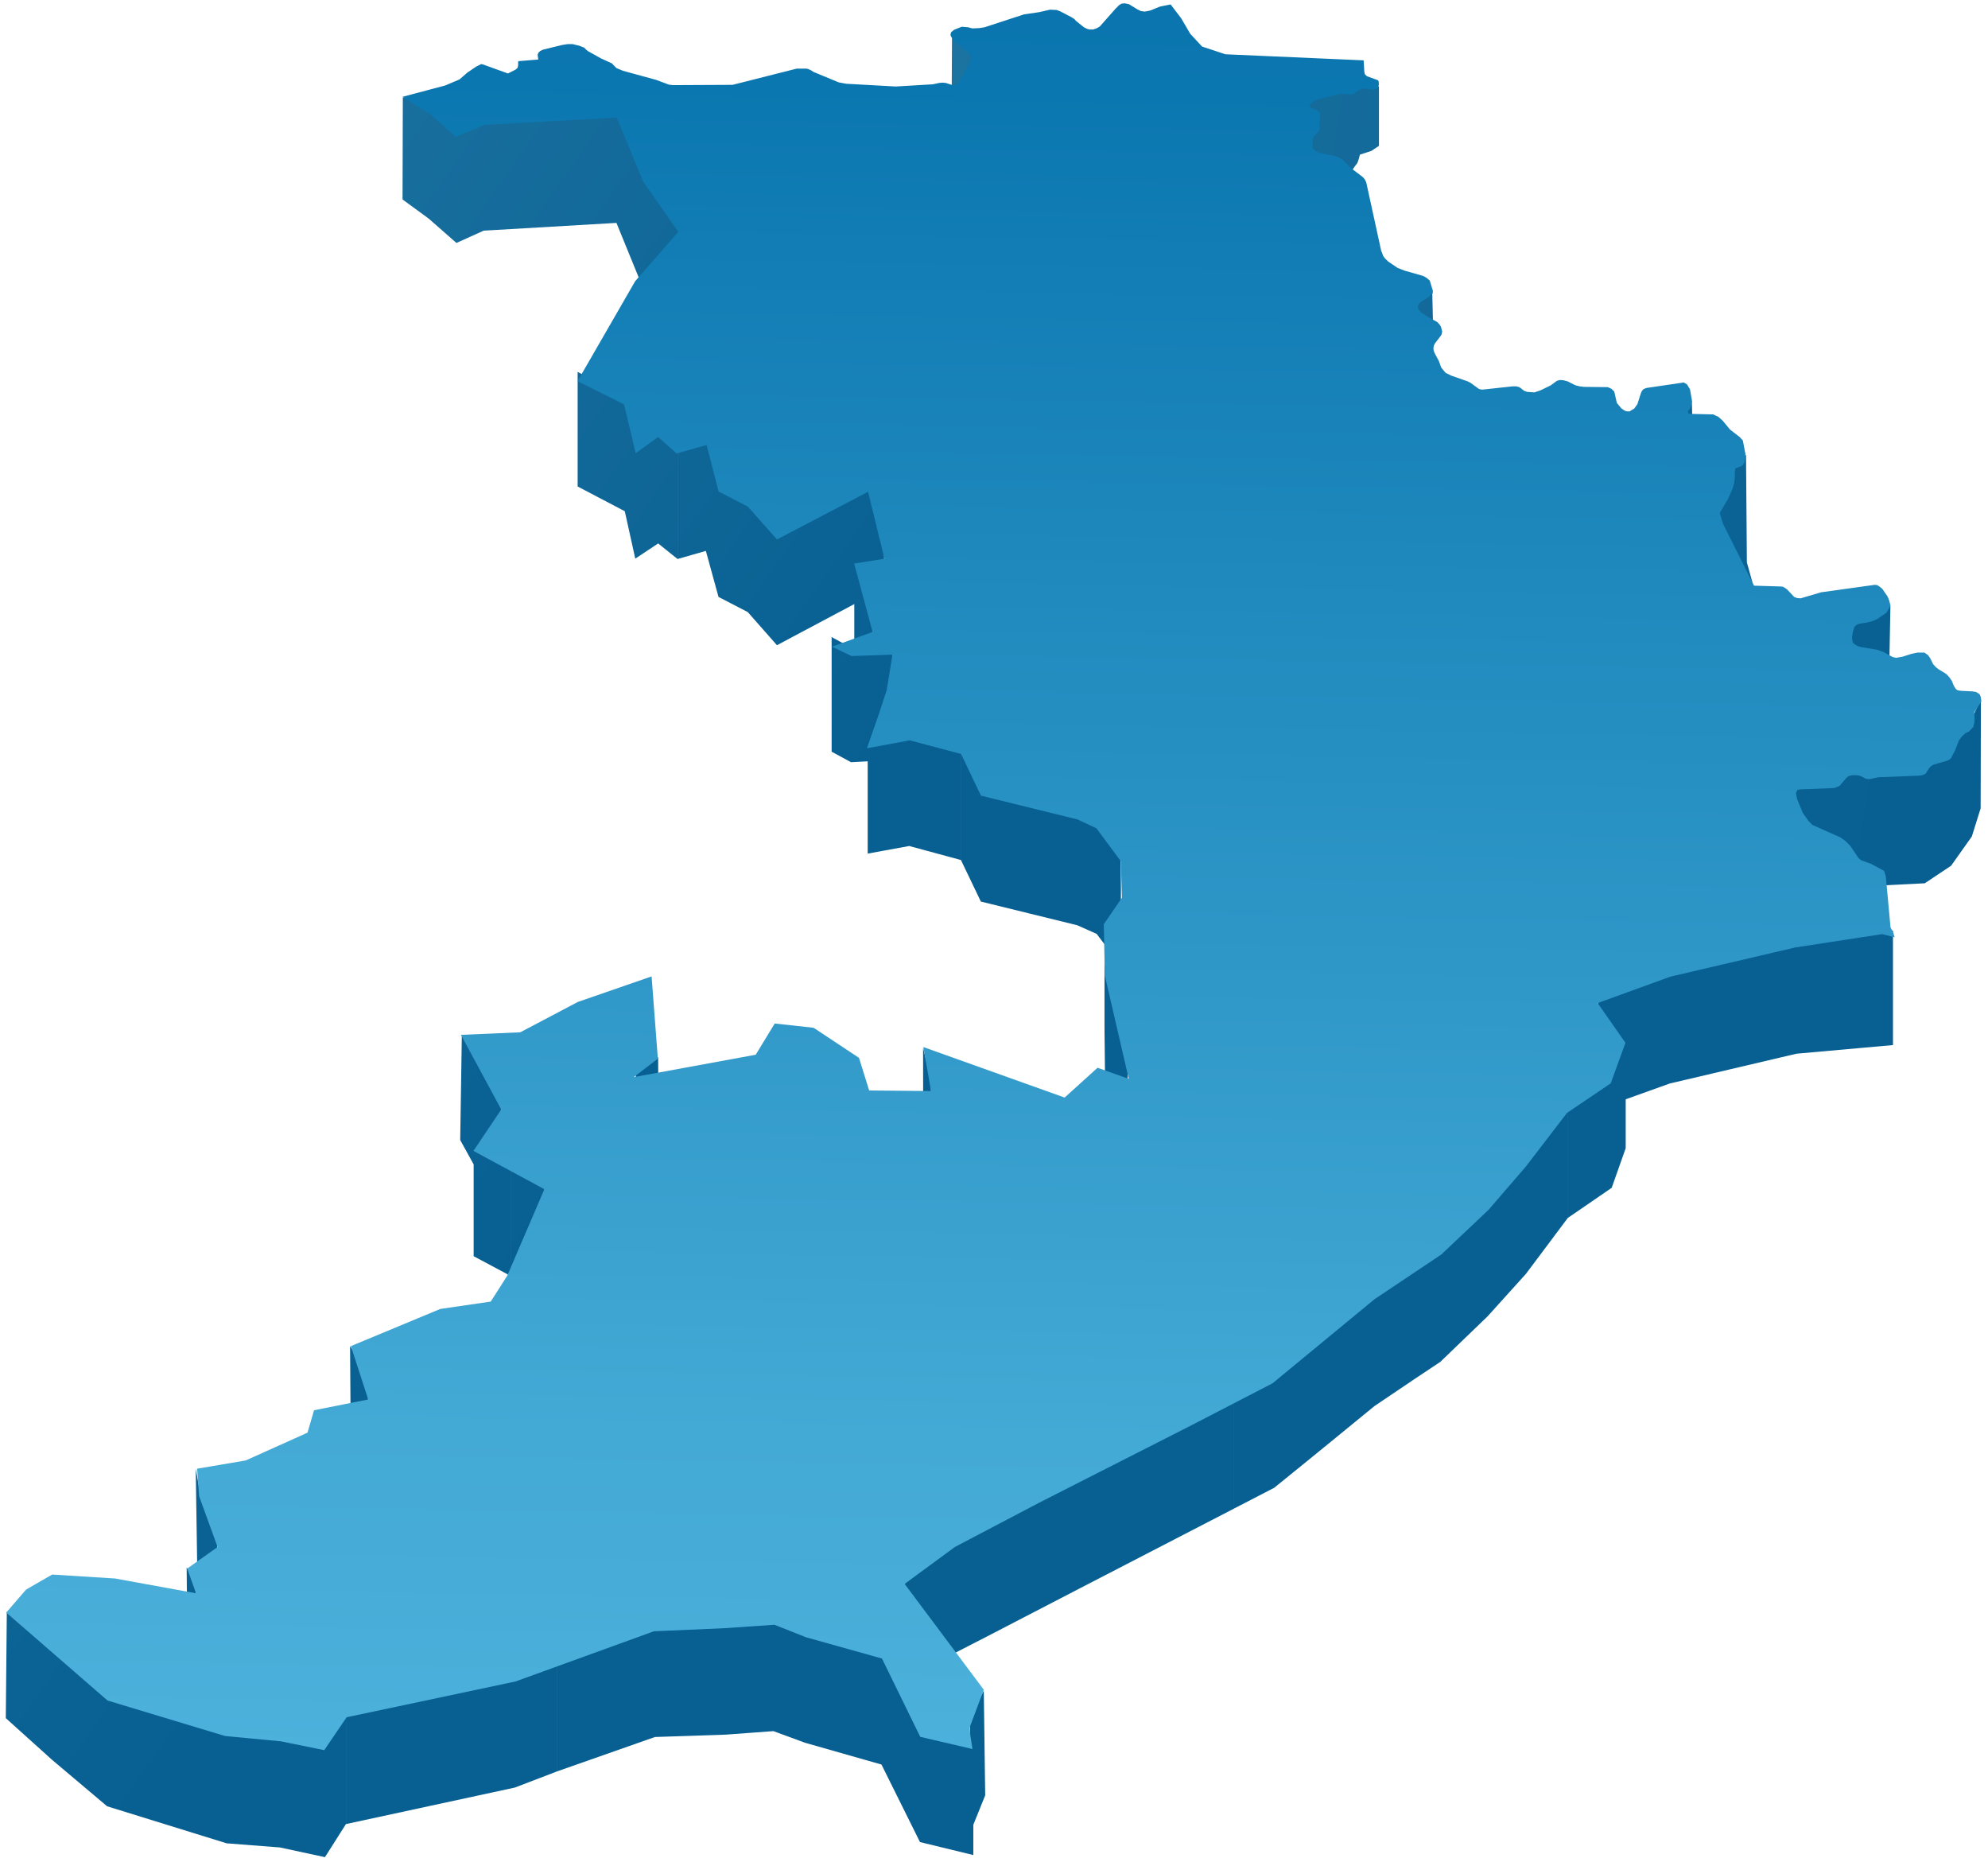
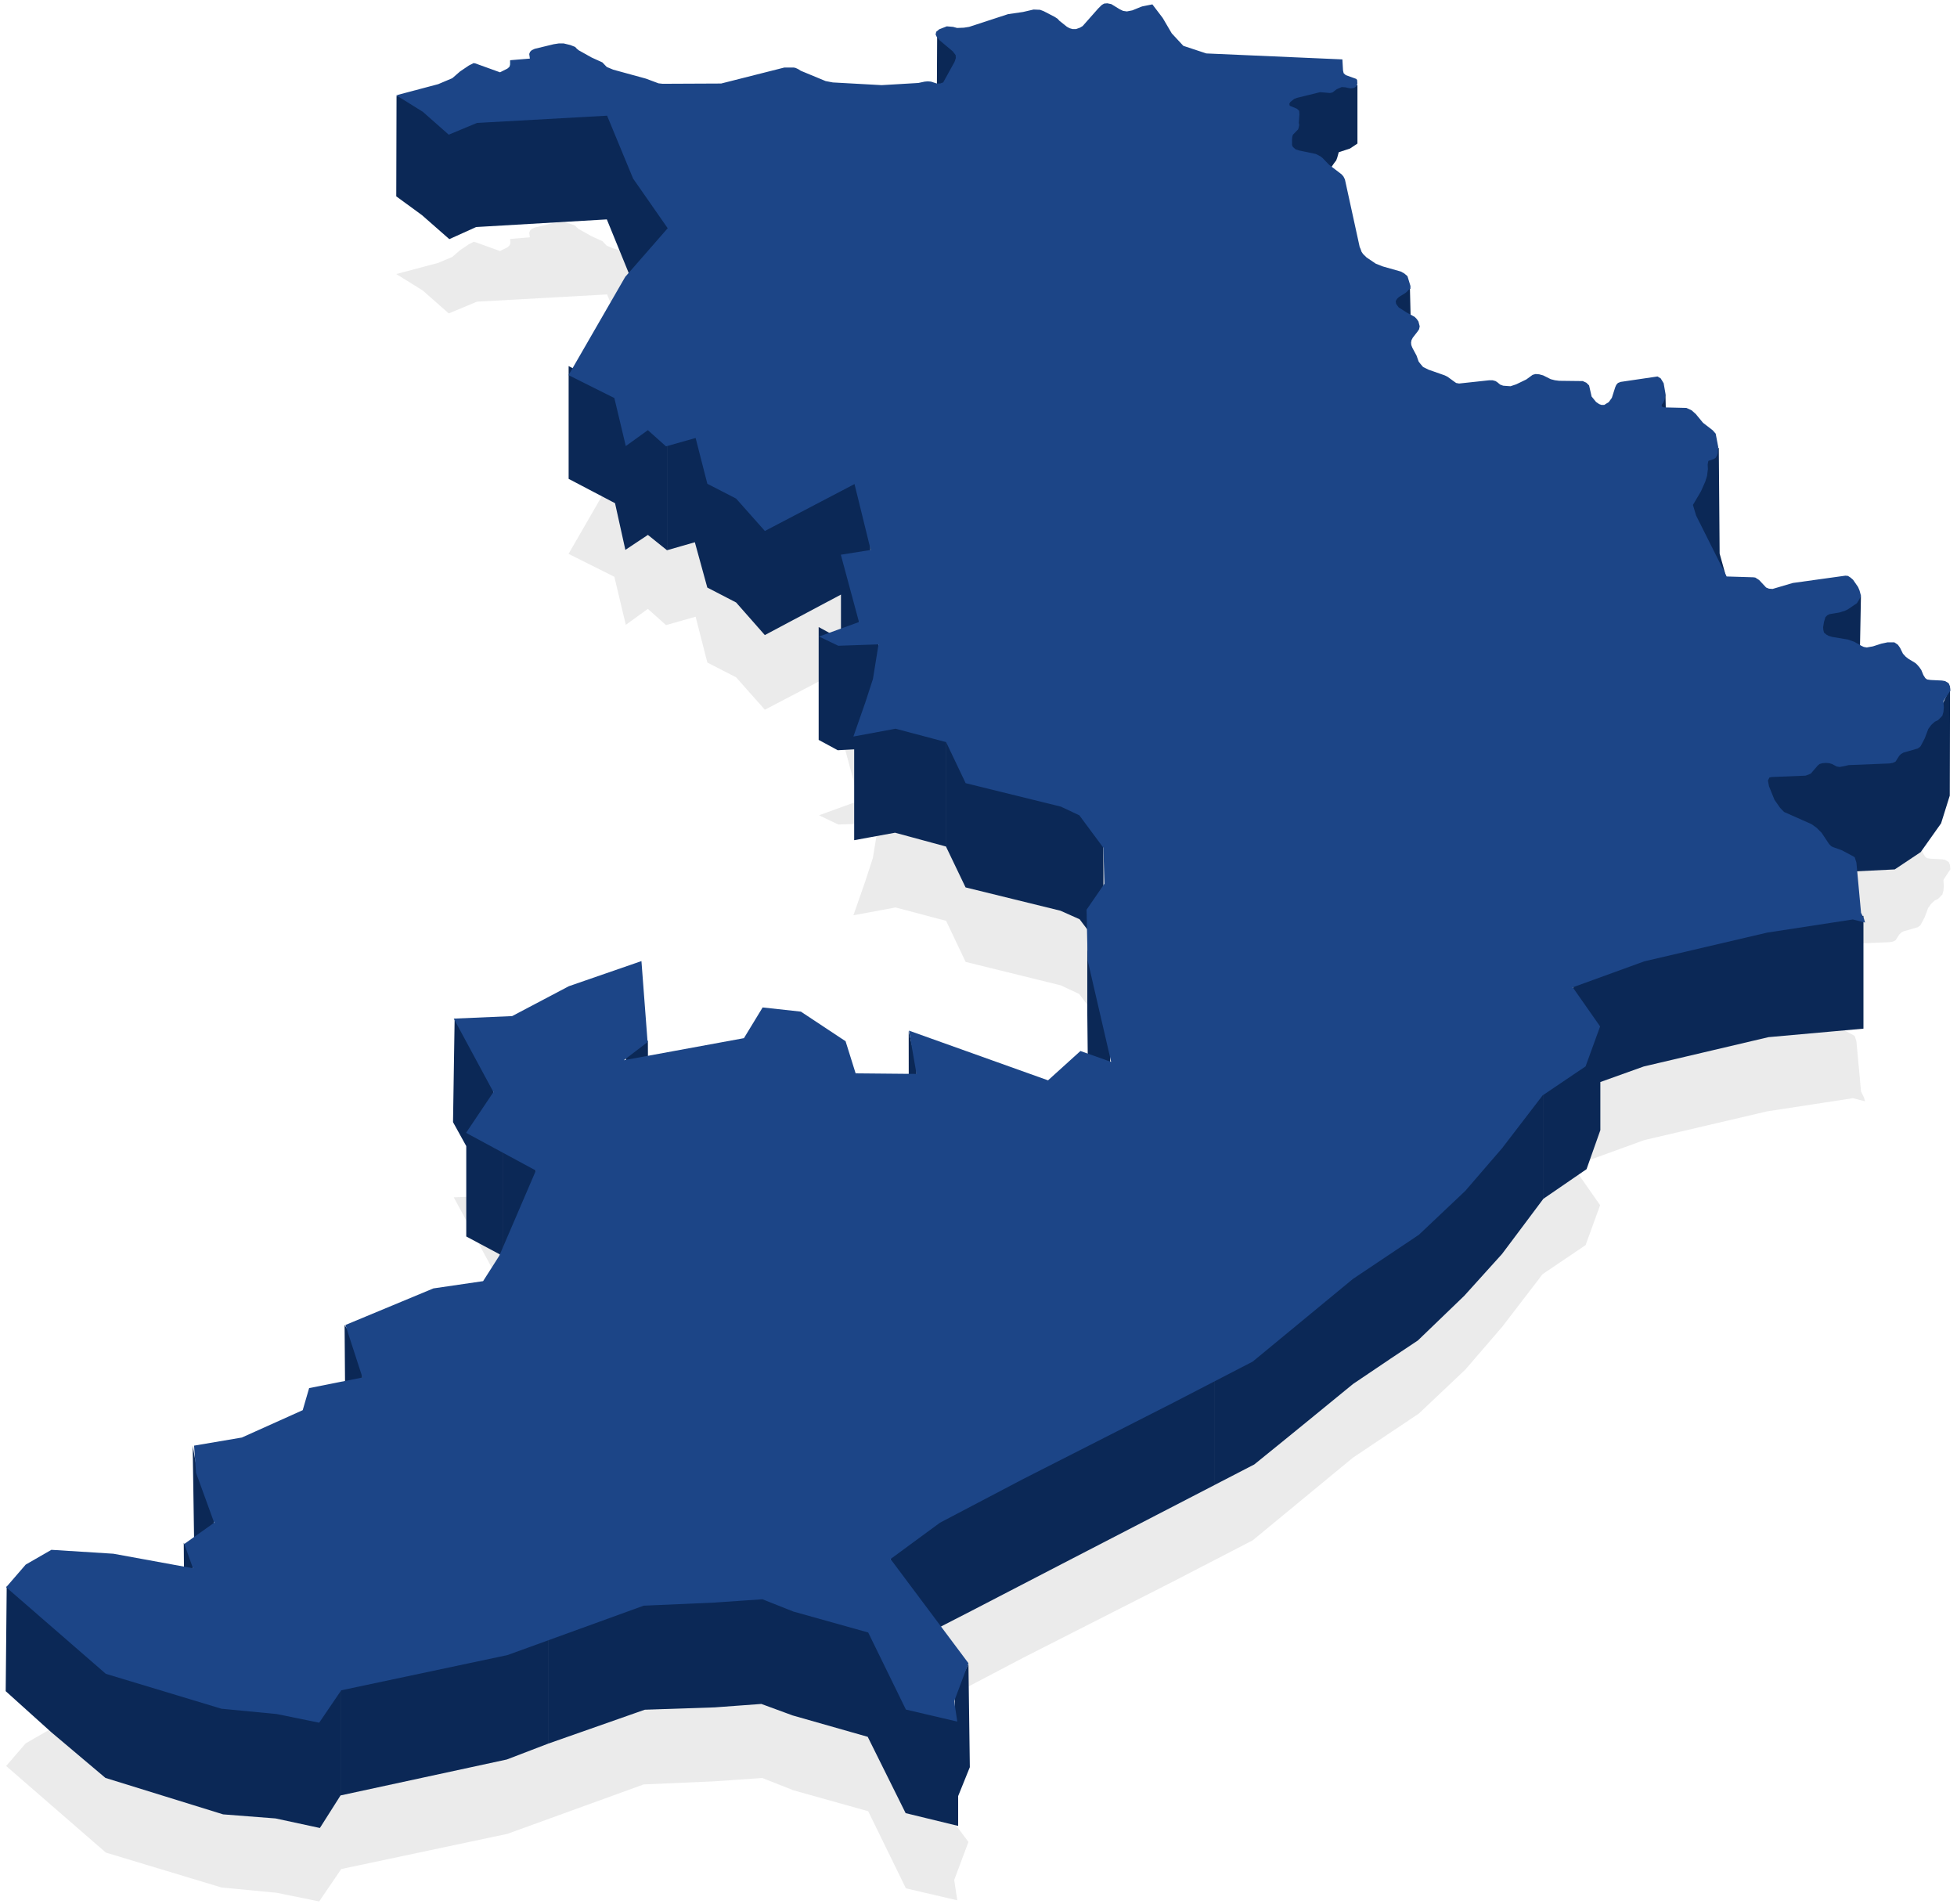
- <svg xmlns="http://www.w3.org/2000/svg" width="219" height="205" viewBox="0 0 219 205" fill="none">
-   <path d="M44.375 10.719L44.344 21.969L47.222 24.073V11.454L44.375 10.719ZM53.276 12.785V25.404L67.908 24.549V11.93L53.276 12.785ZM50.281 14.138V26.758L53.276 25.407V12.787L50.281 14.138ZM47.222 11.454V24.073L50.281 26.758V14.138L47.222 11.454ZM67.908 11.93V24.549L70.787 31.603V18.978L67.908 11.93ZM70.784 18.981V31.606L74.733 37.155V24.535L70.784 18.981ZM63.634 40.961V53.58L68.827 56.304V43.685L63.634 40.961ZM69.983 48.908V61.528L72.503 59.852V47.233L69.983 48.908ZM68.827 43.688V56.307L69.983 61.531V48.911L68.827 43.688ZM74.643 48.948V61.567L77.758 60.673V48.054L74.643 48.948ZM72.503 47.233V59.852L74.64 61.567V48.948L72.503 47.233ZM77.758 48.054V60.673L79.152 65.746V53.126L77.758 48.054ZM79.152 53.123V65.743L82.382 67.416V54.797L79.152 53.123ZM82.382 54.799V67.419L85.59 71.062V58.443L82.382 54.799ZM85.59 58.44V71.059L95.587 65.743V53.123L85.59 58.44ZM95.587 53.123V65.743L97.398 73.175V60.556L95.587 53.123ZM94.109 61.111V73.73L95.323 78.133V65.513L94.109 61.111ZM95.323 65.513V78.133L96.156 81.185V68.565L95.323 65.513ZM91.613 70.162V82.788L93.75 83.945V71.326L91.613 70.162ZM93.75 71.326V83.945L98.318 83.701V71.082L93.75 71.326ZM95.587 81.392V94.011L100.163 93.174V80.554L95.587 81.392ZM100.16 80.554V93.174L105.855 94.718V82.098L100.16 80.554ZM105.858 82.098V94.718L108.053 99.294V86.675L105.858 82.098ZM108.053 86.675V99.294L118.675 101.903V89.284L108.053 86.675ZM118.675 89.284V101.903L120.812 102.856V90.237L118.675 89.284ZM120.812 90.237V102.856L123.453 106.348V93.726L120.812 90.237ZM123.453 93.726V106.348L123.481 110.426V97.806L123.453 93.726ZM197.901 103.428V116.05L208.531 115.099V102.479L197.901 103.428ZM121.673 100.628V113.248L121.734 118.928V106.309L121.673 100.628ZM183.957 106.707V119.329L197.901 116.05V103.428L183.957 106.707ZM176.035 109.546V122.165L183.96 119.326V106.704L176.035 109.546ZM70.041 117.552V130.172L72.565 128.21L72.5 116.438L70.041 117.552ZM121.734 106.306V118.926L124.227 130.385V117.765L121.734 106.306ZM177.544 118.202V130.822L179.089 126.456V113.836L177.544 118.202ZM101.688 115.375L101.702 127.03L102.563 131.758V119.139L101.688 115.375ZM50.875 114.062L50.696 125.559L55.205 133.72V121.1L50.875 114.062ZM172.712 121.518V134.137L177.544 130.822V118.202L172.712 121.518ZM170.099 125.007V137.626L172.71 134.137V121.518L170.099 125.007ZM168.08 127.697V140.317L170.099 137.626V125.007L168.08 127.697ZM52.177 125.733V138.352L56.243 140.521V127.902L52.177 125.733ZM56.245 127.902V140.521L59.983 142.525V129.906L56.245 127.902ZM163.863 132.366V144.986L168.08 140.317V127.697L163.863 132.366ZM158.675 137.363V149.982L163.863 144.986V132.366L158.675 137.363ZM155.532 139.456V152.076L158.678 149.982V137.363L155.532 139.456ZM151.435 142.222V154.842L155.532 152.079V139.459L151.435 142.222ZM146.982 145.86V158.48L151.435 154.839V142.22L146.982 145.86ZM143.424 148.761V161.38L146.982 158.482V145.863L143.424 148.761ZM38.562 148.25L38.65 159.875L39.359 162.126V149.5L38.562 148.25ZM140.365 151.238V163.858L143.424 161.38V148.761L140.365 151.238ZM39.356 149.5V162.126L40.548 165.766V153.146L39.356 149.5ZM135.945 153.522V166.144L140.367 163.858V151.238L135.945 153.522ZM118.883 162.35V174.969L135.943 166.147V153.525L118.883 162.35ZM21.562 161.75L21.736 173.274L21.941 176.499V163.88L21.562 161.75ZM108.735 167.61V180.23L118.883 174.969V162.35L108.735 167.61ZM21.941 163.877V176.497L23.931 181.948V169.328L21.941 163.877ZM105.025 169.516V182.135L108.735 180.23V167.61L105.025 169.516ZM99.655 173.504V186.123L105.025 182.135V169.516L99.655 173.504ZM20.562 172.625L20.667 184.408L21.587 187.02V174.398L20.562 172.625ZM79.985 178.422V191.042L85.206 190.658V178.038L79.985 178.422ZM72.15 178.685V191.305L79.985 191.042V178.422L72.15 178.685ZM85.206 178.041V190.66L88.739 191.958V179.338L85.206 178.041ZM0.75 177.5L0.638 189.228L5.741 193.824V181.205L0.75 177.5ZM88.739 179.336V191.955L97.103 194.337V181.718L88.739 179.336ZM61.349 182.48V195.099L72.15 191.305V178.685L61.349 182.48ZM56.717 184.254V196.873L61.346 195.099V182.48L56.717 184.254ZM5.739 181.202V193.822L11.793 198.93V186.311L5.739 181.202ZM38.111 188.275V200.895L56.719 196.873V184.254L38.111 188.275ZM106.836 189.307V201.926L108.53 197.734L108.375 186.188L106.836 189.307ZM97.103 181.718V194.337L101.346 202.876V190.257L97.103 181.718ZM11.793 186.314V198.933L24.969 203.014V190.394L11.793 186.314ZM24.969 190.394V203.014L30.846 203.47V190.851L24.969 190.394ZM101.346 190.257V202.876L107.223 204.306V191.686L101.346 190.257ZM30.843 190.851V203.47L35.798 204.538V191.919L30.843 190.851ZM35.798 191.919V204.538L38.109 200.895V188.275L35.798 191.919Z" fill="url(#paint0_linear)" />
-   <path d="M218.219 77L218.188 89.031L217.219 92.125L214.938 95.344L212.031 97.281L207 97.531L199.75 96.688C197.271 95.062 192.25 91.562 192 90.562C191.688 89.312 191.25 84.75 192.938 83.688C194.625 82.625 197.5 82.625 198.187 82.812C198.737 82.963 203.771 83.938 206.219 84.406L211.625 84.656L214.094 82.906L214.125 82.562L216.688 80.281L218.219 77Z" fill="url(#paint1_linear)" />
-   <path d="M208.125 73.375L208.25 66.75C205.854 66.771 200.9 66.862 200.25 67.062C199.437 67.312 197.75 71.688 197.625 72C197.525 72.25 204.583 73.021 208.125 73.375Z" fill="url(#paint2_linear)" />
-   <path d="M192.437 61.938L192.344 50.094C191.302 50.885 189.156 52.575 188.906 53C188.594 53.531 187.063 55.156 186.75 56.781C186.438 58.406 184.125 63.594 184.031 64.188C183.956 64.662 190.125 64.76 193.219 64.75L192.437 61.938Z" fill="url(#paint3_linear)" />
-   <path d="M186.438 46.781L186.375 44.125C186.083 44.302 185.438 44.688 185.188 44.812C184.875 44.969 184.75 45.781 184.781 45.969C184.806 46.119 185.896 46.573 186.438 46.781Z" fill="url(#paint4_linear)" />
-   <path d="M157.875 36.219L157.781 32.281C157.625 32.156 157.106 31.95 156.281 32.125C155.25 32.344 154.688 33.438 154.156 33.781C153.731 34.056 153.229 35.042 153.031 35.5L157.875 36.219Z" fill="url(#paint5_linear)" />
-   <path d="M151.906 16.062V9.531C149.948 9.01 145.869 7.919 145.219 7.719C144.406 7.469 144.344 8.406 143.656 9.094C142.969 9.781 142.375 11.594 141.563 12.719C140.75 13.844 141 17.031 141.125 17.656C141.225 18.156 145.542 19.865 147.688 20.656C148.24 19.812 149.369 18.106 149.469 18.031C149.569 17.956 149.74 17.333 149.813 17.031L151.063 16.625L151.906 16.062Z" fill="url(#paint6_linear)" />
-   <path d="M104.844 9.906L104.875 3.844C105.177 3.906 105.881 4.081 106.281 4.281C106.781 4.531 107.719 5.156 108.812 6.031C109.906 6.906 108.656 8.5 108.5 9.094C108.375 9.569 106.01 9.833 104.844 9.906Z" fill="url(#paint7_linear)" />
-   <path d="M57.047 7.828L57.094 6.797C57.323 6.99 57.797 7.397 57.859 7.484C57.922 7.572 57.344 7.75 57.047 7.828Z" fill="url(#paint8_linear)" />
-   <path d="M108.449 3.007L112.81 1.582L114.484 1.339L115.662 1.066L116.393 1.096L116.794 1.248L118.02 1.885L118.35 2.097L118.538 2.309L119.39 2.99L119.694 3.158L120.023 3.249H120.424L120.849 3.098L121.155 2.916L122.9 0.945L123.3 0.551L123.56 0.399L123.913 0.369L124.361 0.46L125.304 1.036L125.681 1.218L126.106 1.278L126.719 1.157L127.685 0.763L127.874 0.702L128.958 0.49L130.113 2.006L131.127 3.734L132.424 5.129L134.993 5.978L150.222 6.646L150.293 7.889L150.364 8.192L150.599 8.404L151.778 8.829L151.872 8.95L151.896 9.344L151.802 9.648L151.542 9.829L151.189 9.89L150.953 9.86L150.552 9.769L150.151 9.738L149.869 9.86L149.586 9.981L149.114 10.345L148.831 10.406L147.723 10.315L145.13 10.951L144.824 11.073L144.399 11.406L144.281 11.618L144.329 11.831L145.13 12.164L145.389 12.407L145.413 12.801L145.342 13.741L145.389 13.984L145.342 14.226L145.272 14.469L144.682 15.075L144.612 15.318L144.586 15.611L144.588 16.228L144.682 16.44L144.989 16.713L145.366 16.834L147.252 17.228L147.558 17.38L147.818 17.532L148.006 17.683L148.737 18.441L150.128 19.503L150.34 19.745L150.505 20.079L152.155 27.629L152.25 27.841L152.367 28.175L152.532 28.418L152.933 28.812L153.971 29.509L154.748 29.812L156.776 30.389L157.153 30.601L157.507 30.904L157.837 31.996V32.299L157.672 32.39L157.492 32.591L157.318 32.754L156.54 33.239L156.328 33.451L156.186 33.694L156.234 33.997L156.517 34.391L157.412 34.968L158.308 35.453L158.544 35.695L158.732 35.968L158.874 36.514L158.803 36.847L158.615 37.12L158.096 37.788L157.955 38.06L157.907 38.333L157.931 38.606L158.049 38.91L158.52 39.789L158.756 40.456L158.968 40.729L159.251 41.062L159.864 41.366L161.679 42.002L161.986 42.154L162.693 42.67L162.952 42.852L163.282 42.912L166.654 42.548H167.031L167.361 42.639L167.549 42.761L167.879 43.033L168.209 43.155L168.587 43.185L169.035 43.215L169.671 43.003L170.803 42.457L171.51 41.942L171.84 41.851L172.241 41.881L172.689 42.002L173.537 42.427L174.009 42.548L174.48 42.609L177.12 42.639L177.521 42.821L177.828 43.124L178.111 44.368L178.606 44.974L178.959 45.217L179.219 45.308H179.525L179.761 45.156L180.02 45.005L180.374 44.519L180.751 43.337L180.869 43.064L181.057 42.852L181.364 42.73L185.489 42.124L185.843 42.336L186.173 42.882L186.385 44.095L186.291 44.671L186.126 45.065L185.961 45.277V45.49L186.197 45.581L188.719 45.641L189.308 45.914L189.78 46.339L190.581 47.309L191.642 48.128L191.644 48.13L191.66 48.142L191.996 48.522L192.279 50.008L192.232 50.705L192.137 50.978L191.996 51.221L191.76 51.372L191.218 51.554L191.171 51.585L191.1 51.979L191.124 52.494L191.029 53.252L190.841 53.859L190.837 53.867L190.832 53.884L190.346 54.981L189.45 56.497L189.803 57.68L193.222 64.502L196.192 64.593L196.428 64.624L196.522 64.684L196.758 64.836L196.758 64.836L196.852 64.897L197.643 65.739L197.96 65.867L198.361 65.897L200.624 65.23L206.518 64.411L206.8 64.442L206.895 64.502L206.989 64.563L207.083 64.624L207.225 64.745L207.366 64.866L207.932 65.685L208.097 66.079L208.262 66.686L208.003 67.171L207.791 67.504L206.753 68.202L206.494 68.323L205.834 68.535L205.103 68.657L204.75 68.717L204.49 68.839L204.278 69.051L204.113 69.597L204.019 70.173L204.042 70.476L204.113 70.779L204.368 70.998L204.632 71.143L205.032 71.264L206.824 71.568L207.508 71.81L208.309 72.265L208.569 72.386L208.899 72.447L209.229 72.386L209.582 72.326L210.525 72.023L211.232 71.871H211.987L212.074 71.932H212.081L212.388 72.144L212.623 72.477L212.953 73.144L213.26 73.478L213.547 73.706L214.274 74.145L214.283 74.155L214.368 74.206L214.556 74.388L214.769 74.63L215.004 74.964L215.24 75.54L215.452 75.874L215.658 76.028L216.065 76.086L217.315 76.147L217.668 76.207L217.975 76.389L217.977 76.395L218.069 76.45L218.211 76.783L218.258 77.269L217.48 78.451L217.527 79.179L217.48 79.664L217.362 80.088L216.89 80.574L216.513 80.756L216.112 81.12L215.782 81.574L215.382 82.636L214.934 83.485L214.816 83.606L214.58 83.758L213 84.213L212.741 84.364L212.529 84.576L212.128 85.213L211.798 85.365L211.421 85.425L206.895 85.607L206.188 85.759L205.857 85.82L205.528 85.759L205.009 85.486L204.702 85.395L204.325 85.365L203.948 85.395L203.618 85.486L203.406 85.668L202.651 86.547L202.392 86.669L202.038 86.79L198.267 86.942L198.007 87.002L197.842 87.336L197.96 87.973L198.573 89.489L199.21 90.398L199.649 90.851L202.722 92.218L202.787 92.265L202.816 92.278L203.312 92.642L203.854 93.188L204.679 94.431L204.902 94.661L205.08 94.765L206.093 95.129L207.461 95.857L207.464 95.869L207.555 95.917L207.744 96.524L208.262 102.134L208.592 102.801L208.71 103.225L208.618 103.202L207.344 102.88L197.765 104.349L184 107.568L176 110.474L179.062 114.849L177.437 119.318L172.625 122.568L168.094 128.474L163.969 133.255L158.781 138.162L151.406 143.099L140.187 152.349L131.25 156.974L114.469 165.505L105.187 170.38L99.656 174.443L108.375 186.099L106.781 190.349L107.125 192.63L101.375 191.287L97.156 182.662L88.781 180.318L85.312 178.943L79.875 179.318L72.031 179.662L56.781 185.193L38.187 189.13L35.718 192.755L30.968 191.787L24.781 191.193L11.844 187.287L0.687 177.599L2.875 175.068L5.75 173.412L12.687 173.849L21.593 175.474L20.625 172.755L23.968 170.38L21.937 164.787L21.718 161.755L27.062 160.849L33.875 157.787L34.593 155.318L40.562 154.13L38.656 148.255L48.5 144.162L54.062 143.349L55.875 140.505L59.968 130.974L52.156 126.755L55.218 122.193L50.781 113.974L57.312 113.693L63.656 110.349L71.781 107.537L72.469 116.599L69.812 118.63L83.25 116.162L85.344 112.724L89.625 113.193L94.625 116.505L95.75 120.099L102.562 120.162L101.719 115.318L117.281 120.88L120.906 117.599L124.344 118.818L121.719 107.474L121.594 101.787L123.594 98.88L123.469 94.849L120.781 91.224L118.719 90.255L108.062 87.63L105.875 83.037L100.219 81.537L95.5 82.412L96.844 78.568L97.687 75.974L98.312 72.099L93.812 72.255L91.656 71.224L96.125 69.599L94.094 62.068L97.437 61.537L95.625 54.162L85.594 59.412L82.375 55.787L79.156 54.13L77.844 49.005L74.531 49.943L72.5 48.13L70.031 49.912L68.75 44.537L63.625 41.974L69.969 30.974L74.719 25.537L70.844 19.974L67.937 12.943L53.375 13.755L50.218 15.068L47.312 12.505L44.343 10.662L49.033 9.418L50.613 8.75L51.485 7.992L52.475 7.325L53.017 7.052L53.135 7.095L53.159 7.083L55.954 8.09L56.779 7.678L56.991 7.496L57.109 7.253V7.011L57.085 6.738L59.296 6.555L59.225 6.039L59.32 5.796L59.508 5.615L59.838 5.463L61.96 4.947L62.549 4.856H63.068L63.822 5.038L64.365 5.251L64.53 5.433L64.742 5.615L66.204 6.433L67.005 6.797L67.406 6.979L67.901 7.495L68.632 7.798L72.286 8.798L73.692 9.324L74.148 9.375L80.702 9.344L87.774 7.555H88.858L88.924 7.586H89L89.33 7.737L89.613 7.919L92.394 9.071L93.196 9.223L98.665 9.526L102.767 9.284L103.474 9.132L103.828 9.102L104.182 9.132L104.842 9.344H105.195L105.549 9.223L106.822 6.918L106.963 6.494L106.94 6.16L106.775 5.948L106.61 5.736L105.125 4.493L104.795 4.068L104.7 3.856L104.771 3.553L105.101 3.28L105.95 2.946L106.657 3.007L107.105 3.128L107.859 3.098L108.449 3.007Z" fill="url(#paint9_linear)" />
+ <svg xmlns="http://www.w3.org/2000/svg" width="219" height="213" viewBox="0 0 219 213" fill="none">
+   <path opacity="0.1" d="M108.449 23.007L112.81 21.582L114.484 21.34L115.662 21.067L116.393 21.097L116.794 21.248L118.02 21.885L118.35 22.098L118.538 22.31L119.39 22.99L119.694 23.159L120.023 23.25H120.424L120.849 23.098L121.155 22.916L122.9 20.945L123.3 20.551L123.56 20.399L123.913 20.369L124.361 20.46L125.304 21.036L125.681 21.218L126.106 21.279L126.719 21.158L127.685 20.763L127.874 20.703L128.958 20.49L130.113 22.007L131.127 23.735L132.424 25.13L134.993 25.979L150.222 26.646L150.293 27.889L150.364 28.193L150.599 28.405L151.778 28.829L151.872 28.951L151.896 29.345L151.802 29.648L151.542 29.83L151.189 29.891L150.953 29.86L150.552 29.769L150.151 29.739L149.869 29.86L149.586 29.982L149.114 30.346L148.831 30.406L147.723 30.315L145.13 30.952L144.824 31.073L144.399 31.407L144.281 31.619L144.329 31.831L145.13 32.165L145.389 32.408L145.413 32.802L145.342 33.742L145.389 33.984L145.342 34.227L145.272 34.469L144.682 35.076L144.612 35.319L144.586 35.611L144.588 36.228L144.682 36.441L144.989 36.713L145.366 36.835L147.252 37.229L147.558 37.38L147.818 37.532L148.006 37.684L148.737 38.442L150.128 39.503L150.34 39.746L150.505 40.079L152.155 47.63L152.25 47.842L152.367 48.176L152.532 48.418L152.933 48.812L153.971 49.51L154.748 49.813L156.776 50.389L157.153 50.602L157.507 50.905L157.837 51.996V52.3L157.672 52.391L157.492 52.592L157.318 52.755L156.54 53.24L156.328 53.452L156.186 53.694L156.234 53.998L156.517 54.392L157.412 54.968L158.308 55.453L158.544 55.696L158.732 55.969L158.874 56.514L158.803 56.848L158.615 57.121L158.096 57.788L157.955 58.061L157.907 58.334L157.931 58.607L158.049 58.91L158.52 59.789L158.756 60.457L158.968 60.73L159.251 61.063L159.864 61.366L161.679 62.003L161.986 62.155L162.693 62.67L162.952 62.852L163.282 62.913L166.654 62.549H167.031L167.361 62.64L167.549 62.761L167.879 63.034L168.209 63.155L168.587 63.186L169.035 63.216L169.671 63.004L170.803 62.458L171.51 61.942L171.84 61.851L172.241 61.882L172.689 62.003L173.537 62.428L174.009 62.549L174.48 62.609L177.12 62.64L177.521 62.822L177.828 63.125L178.111 64.368L178.606 64.975L178.959 65.217L179.219 65.308H179.525L179.761 65.157L180.02 65.005L180.374 64.52L180.751 63.337L180.869 63.064L181.057 62.852L181.364 62.731L185.489 62.124L185.843 62.337L186.173 62.882L186.385 64.095L186.291 64.671L186.126 65.066L185.961 65.278V65.49L186.197 65.581L188.719 65.642L189.308 65.915L189.78 66.339L190.581 67.31L191.642 68.128L191.644 68.131L191.66 68.143L191.996 68.523L192.279 70.008L192.232 70.706L192.137 70.979L191.996 71.221L191.76 71.373L191.218 71.555L191.171 71.585L191.1 71.979L191.124 72.495L191.029 73.253L190.841 73.859L190.837 73.867L190.832 73.885L190.346 74.981L189.45 76.498L189.803 77.68L193.222 84.503L196.192 84.594L196.428 84.624L196.522 84.685L196.758 84.837V84.837L196.852 84.897L197.643 85.74L197.96 85.868L198.361 85.898L200.624 85.231L206.518 84.412L206.8 84.442L206.895 84.503L206.989 84.564L207.083 84.624L207.225 84.746L207.366 84.867L207.932 85.686L208.097 86.08L208.262 86.686L208.003 87.171L207.791 87.505L206.753 88.202L206.494 88.324L205.834 88.536L205.103 88.657L204.75 88.718L204.49 88.839L204.278 89.052L204.113 89.597L204.019 90.173L204.042 90.477L204.113 90.78L204.368 90.998L204.632 91.144L205.032 91.265L206.824 91.568L207.508 91.811L208.309 92.266L208.569 92.387L208.899 92.448L209.229 92.387L209.582 92.326L210.525 92.023L211.232 91.871H211.987L212.074 91.932H212.081L212.388 92.144L212.623 92.478L212.953 93.145L213.26 93.479L213.547 93.706L214.274 94.146L214.283 94.155L214.368 94.206L214.556 94.388L214.769 94.631L215.004 94.965L215.24 95.541L215.452 95.874L215.658 96.028L216.065 96.086L217.315 96.147L217.668 96.208L217.975 96.39L217.977 96.396L218.069 96.45L218.211 96.784L218.258 97.269L217.48 98.452L217.527 99.179L217.48 99.665L217.362 100.089L216.89 100.574L216.513 100.756L216.112 101.12L215.782 101.575L215.382 102.636L214.934 103.485L214.816 103.607L214.58 103.758L213 104.213L212.741 104.365L212.529 104.577L212.128 105.214L211.798 105.365L211.421 105.426L206.895 105.608L206.188 105.76L205.857 105.82L205.528 105.76L205.009 105.487L204.702 105.396L204.325 105.365L203.948 105.396L203.618 105.487L203.406 105.669L202.651 106.548L202.392 106.669L202.038 106.791L198.267 106.942L198.007 107.003L197.842 107.336L197.96 107.973L198.573 109.489L199.21 110.399L199.649 110.851L202.722 112.218L202.787 112.266L202.816 112.279L203.312 112.643L203.854 113.189L204.679 114.432L204.902 114.662L205.08 114.766L206.093 115.129L207.461 115.857L207.464 115.87L207.555 115.918L207.744 116.524L208.262 122.135L208.592 122.802L208.71 123.226L208.618 123.203L207.344 122.881L197.765 124.35L184 127.569L176 130.475L179.062 134.85L177.437 139.319L172.625 142.569L168.094 148.475L163.969 153.256L158.781 158.163L151.406 163.1L140.187 172.35L131.25 176.975L114.469 185.506L105.187 190.381L99.656 194.444L108.375 206.1L106.781 210.35L107.125 212.631L101.375 211.288L97.156 202.663L88.781 200.319L85.312 198.944L79.875 199.319L72.031 199.663L56.781 205.194L38.187 209.131L35.718 212.756L30.968 211.788L24.781 211.194L11.844 207.288L0.687 197.6L2.875 195.069L5.75 193.413L12.687 193.85L21.593 195.475L20.625 192.756L23.968 190.381L21.937 184.788L21.718 181.756L27.062 180.85L33.875 177.788L34.593 175.319L40.562 174.131L38.656 168.256L48.5 164.163L54.062 163.35L55.875 160.506L59.968 150.975L52.156 146.756L55.218 142.194L50.781 133.975L57.312 133.694L63.656 130.35L71.781 127.538L72.469 136.6L69.812 138.631L83.25 136.163L85.344 132.725L89.625 133.194L94.625 136.506L95.75 140.1L102.562 140.163L101.719 135.319L117.281 140.881L120.906 137.6L124.344 138.819L121.719 127.475L121.594 121.788L123.594 118.881L123.469 114.85L120.781 111.225L118.719 110.256L108.062 107.631L105.875 103.037L100.219 101.537L95.5 102.412L96.844 98.569L97.687 95.975L98.312 92.1L93.812 92.256L91.656 91.225L96.125 89.6L94.094 82.069L97.437 81.537L95.625 74.162L85.594 79.412L82.375 75.787L79.156 74.131L77.844 69.006L74.531 69.944L72.5 68.131L70.031 69.912L68.75 64.537L63.625 61.975L69.969 50.975L74.719 45.537L70.844 39.975L67.937 32.944L53.375 33.756L50.218 35.069L47.312 32.506L44.343 30.662L49.033 29.418L50.613 28.751L51.485 27.993L52.475 27.326L53.017 27.053L53.135 27.095L53.159 27.083L55.954 28.091L56.779 27.678L56.991 27.496L57.109 27.254V27.011L57.085 26.738L59.296 26.555L59.225 26.04L59.32 25.797L59.508 25.615L59.838 25.463L61.96 24.948L62.549 24.857H63.068L63.822 25.039L64.365 25.251L64.53 25.433L64.742 25.615L66.204 26.434L67.005 26.798L67.406 26.98L67.901 27.495L68.632 27.798L72.286 28.799L73.692 29.324L74.148 29.375L80.702 29.345L87.774 27.556H88.858L88.924 27.586H89L89.33 27.738L89.613 27.92L92.394 29.072L93.196 29.224L98.665 29.527L102.767 29.284L103.474 29.133L103.828 29.102L104.182 29.133L104.842 29.345H105.195L105.549 29.224L106.822 26.919L106.963 26.494L106.94 26.161L106.775 25.949L106.61 25.736L105.125 24.493L104.795 24.069L104.7 23.856L104.771 23.553L105.101 23.28L105.95 22.947L106.657 23.007L107.105 23.129L107.859 23.098L108.449 23.007Z" fill="#333333" />
+   <path d="M44.375 10.719L44.344 21.969L47.222 24.073V11.454L44.375 10.719ZM53.276 12.785V25.404L67.908 24.549V11.93L53.276 12.785ZM50.281 14.138V26.758L53.276 25.407V12.787L50.281 14.138ZM47.222 11.454V24.073L50.281 26.758V14.138L47.222 11.454ZM67.908 11.93V24.549L70.787 31.603V18.978L67.908 11.93ZM70.784 18.981V31.606L74.733 37.155V24.535L70.784 18.981ZM63.634 40.961V53.58L68.827 56.304V43.685L63.634 40.961ZM69.983 48.908V61.528L72.503 59.852V47.233L69.983 48.908ZM68.827 43.688V56.307L69.983 61.531V48.911L68.827 43.688ZM74.643 48.948V61.567L77.758 60.673V48.054L74.643 48.948ZM72.503 47.233V59.852L74.64 61.567V48.948L72.503 47.233ZM77.758 48.054V60.673L79.152 65.746V53.126L77.758 48.054ZM79.152 53.123V65.743L82.382 67.416V54.797L79.152 53.123ZM82.382 54.799V67.419L85.59 71.062V58.443L82.382 54.799ZM85.59 58.44V71.059L95.587 65.743V53.123L85.59 58.44ZM95.587 53.123V65.743L97.398 73.175V60.556L95.587 53.123ZM94.109 61.111V73.73L95.323 78.133V65.513L94.109 61.111ZM95.323 65.513V78.133L96.156 81.185V68.565L95.323 65.513ZM91.613 70.162V82.788L93.75 83.945V71.326L91.613 70.162ZM93.75 71.326V83.945L98.318 83.701V71.082L93.75 71.326ZM95.587 81.392V94.011L100.163 93.174V80.554L95.587 81.392ZM100.16 80.554V93.174L105.855 94.718V82.098L100.16 80.554ZM105.858 82.098V94.718L108.053 99.294V86.675L105.858 82.098ZM108.053 86.675V99.294L118.675 101.903V89.284L108.053 86.675ZM118.675 89.284V101.903L120.812 102.856V90.237L118.675 89.284ZM120.812 90.237V102.856L123.453 106.348V93.726L120.812 90.237ZM123.453 93.726V106.348L123.481 110.426V97.806L123.453 93.726ZM197.901 103.428V116.05L208.531 115.099V102.479L197.901 103.428ZM121.673 100.628V113.248L121.734 118.928V106.309L121.673 100.628ZM183.957 106.707V119.329L197.901 116.05V103.428L183.957 106.707ZM176.035 109.546V122.165L183.96 119.326V106.704L176.035 109.546ZM70.041 117.552V130.172L72.565 128.21L72.5 116.438L70.041 117.552ZM121.734 106.306V118.926L124.227 130.385V117.765L121.734 106.306ZM177.544 118.202V130.822L179.089 126.456V113.836L177.544 118.202ZM101.688 115.375L101.702 127.03L102.563 131.758V119.139L101.688 115.375ZM50.875 114.062L50.696 125.559L55.205 133.72V121.1L50.875 114.062ZM172.712 121.518V134.137L177.544 130.822V118.202L172.712 121.518ZM170.099 125.007V137.626L172.71 134.137V121.518L170.099 125.007ZM168.08 127.697V140.317L170.099 137.626V125.007L168.08 127.697ZM52.177 125.733V138.352L56.243 140.521V127.902L52.177 125.733ZM56.245 127.902V140.521L59.983 142.525V129.906L56.245 127.902ZM163.863 132.366V144.986L168.08 140.317V127.697L163.863 132.366ZM158.675 137.363V149.982L163.863 144.986V132.366L158.675 137.363ZM155.532 139.456V152.076L158.678 149.982V137.363L155.532 139.456ZM151.435 142.222V154.842L155.532 152.079V139.459L151.435 142.222ZM146.982 145.86V158.48L151.435 154.839V142.22L146.982 145.86ZM143.424 148.761V161.38L146.982 158.482V145.863L143.424 148.761ZM38.562 148.25L38.65 159.875L39.359 162.126V149.5L38.562 148.25ZM140.365 151.238V163.858L143.424 161.38V148.761L140.365 151.238ZM39.356 149.5V162.126L40.548 165.766V153.146L39.356 149.5ZM135.945 153.522V166.144L140.367 163.858V151.238L135.945 153.522ZM118.883 162.35V174.969L135.943 166.147V153.525L118.883 162.35ZM21.562 161.75L21.736 173.274L21.941 176.499V163.88L21.562 161.75ZM108.735 167.61V180.23L118.883 174.969V162.35L108.735 167.61ZM21.941 163.877V176.497L23.931 181.948V169.328L21.941 163.877ZM105.025 169.516V182.135L108.735 180.23V167.61L105.025 169.516ZM99.655 173.504V186.123L105.025 182.135V169.516L99.655 173.504ZM20.562 172.625L20.667 184.408L21.587 187.02V174.398L20.562 172.625ZM79.985 178.422V191.042L85.206 190.658V178.038L79.985 178.422ZM72.15 178.685V191.305L79.985 191.042V178.422L72.15 178.685ZM85.206 178.041V190.66L88.739 191.958V179.338L85.206 178.041ZM0.75 177.5L0.638 189.228L5.741 193.824V181.205L0.75 177.5ZM88.739 179.336V191.955L97.103 194.337V181.718L88.739 179.336ZM61.349 182.48V195.099L72.15 191.305V178.685L61.349 182.48ZM56.717 184.254V196.873L61.346 195.099V182.48L56.717 184.254ZM5.739 181.202V193.822L11.793 198.93V186.311L5.739 181.202ZM38.111 188.275V200.895L56.719 196.873V184.254L38.111 188.275ZM106.836 189.307V201.926L108.53 197.734L108.375 186.188L106.836 189.307ZM97.103 181.718V194.337L101.346 202.876V190.257L97.103 181.718ZM11.793 186.314V198.933L24.969 203.014V190.394L11.793 186.314ZM24.969 190.394V203.014L30.846 203.47V190.851L24.969 190.394ZM101.346 190.257V202.876L107.223 204.306V191.686L101.346 190.257ZM30.843 190.851V203.47L35.798 204.538V191.919L30.843 190.851ZM35.798 191.919V204.538L38.109 200.895V188.275L35.798 191.919Z" fill="#0B2856" />
+   <path d="M218.219 77L218.188 89.031L217.219 92.125L214.938 95.344L212.031 97.281L207 97.531L199.75 96.688C197.271 95.062 192.25 91.562 192 90.562C191.688 89.312 191.25 84.75 192.938 83.688C194.625 82.625 197.5 82.625 198.187 82.812C198.737 82.963 203.771 83.938 206.219 84.406L211.625 84.656L214.094 82.906L214.125 82.562L216.688 80.281L218.219 77Z" fill="#0B2856" />
+   <path d="M208.125 73.375L208.25 66.75C205.854 66.771 200.9 66.862 200.25 67.062C199.437 67.312 197.75 71.688 197.625 72C197.525 72.25 204.583 73.021 208.125 73.375Z" fill="#0B2856" />
+   <path d="M192.437 61.938L192.344 50.094C191.302 50.885 189.156 52.575 188.906 53C188.594 53.531 187.063 55.156 186.75 56.781C186.438 58.406 184.125 63.594 184.031 64.188C183.956 64.662 190.125 64.76 193.219 64.75L192.437 61.938Z" fill="#0B2856" />
+   <path d="M186.438 46.781L186.375 44.125C186.083 44.302 185.438 44.688 185.188 44.812C184.875 44.969 184.75 45.781 184.781 45.969C184.806 46.119 185.896 46.573 186.438 46.781Z" fill="#0B2856" />
+   <path d="M157.875 36.218L157.781 32.28C157.625 32.155 157.106 31.949 156.281 32.124C155.25 32.343 154.688 33.437 154.156 33.78C153.731 34.055 153.229 35.041 153.031 35.499L157.875 36.218Z" fill="#0B2856" />
+   <path d="M151.906 16.063V9.532C149.948 9.011 145.869 7.919 145.219 7.719C144.406 7.469 144.344 8.407 143.656 9.094C142.969 9.782 142.375 11.594 141.563 12.719C140.75 13.844 141 17.032 141.125 17.657C141.225 18.157 145.542 19.865 147.688 20.657C148.24 19.813 149.369 18.107 149.469 18.032C149.569 17.957 149.74 17.334 149.813 17.032L151.063 16.625L151.906 16.063Z" fill="#0B2856" />
+   <path d="M104.844 9.906L104.875 3.844C105.177 3.906 105.881 4.081 106.281 4.281C106.781 4.531 107.719 5.156 108.812 6.031C109.906 6.906 108.656 8.5 108.5 9.094C108.375 9.569 106.01 9.833 104.844 9.906Z" fill="#0B2856" />
+   <path d="M57.047 7.828L57.094 6.797C57.323 6.99 57.797 7.397 57.859 7.484C57.922 7.572 57.344 7.75 57.047 7.828Z" fill="url(#paint0_linear)" />
+   <path d="M108.449 3.007L112.81 1.582L114.484 1.34L115.662 1.067L116.393 1.097L116.794 1.249L118.02 1.885L118.35 2.098L118.538 2.31L119.39 2.99L119.694 3.159L120.023 3.25H120.424L120.849 3.098L121.155 2.916L122.9 0.945L123.3 0.551L123.56 0.4L123.913 0.369L124.361 0.46L125.304 1.036L125.681 1.218L126.106 1.279L126.719 1.158L127.685 0.763L127.874 0.703L128.958 0.49L130.113 2.007L131.127 3.735L132.424 5.13L134.993 5.979L150.222 6.646L150.293 7.889L150.364 8.193L150.599 8.405L151.778 8.829L151.872 8.951L151.896 9.345L151.802 9.648L151.542 9.83L151.189 9.891L150.953 9.86L150.552 9.769L150.151 9.739L149.869 9.86L149.586 9.982L149.114 10.345L148.831 10.406L147.723 10.315L145.13 10.952L144.824 11.073L144.399 11.407L144.281 11.619L144.329 11.831L145.13 12.165L145.389 12.408L145.413 12.802L145.342 13.742L145.389 13.984L145.342 14.227L145.272 14.47L144.682 15.076L144.612 15.319L144.586 15.611L144.588 16.228L144.682 16.441L144.989 16.713L145.366 16.835L147.252 17.229L147.558 17.381L147.818 17.532L148.006 17.684L148.737 18.442L150.128 19.503L150.34 19.746L150.505 20.079L152.155 27.63L152.25 27.842L152.367 28.176L152.532 28.418L152.933 28.812L153.971 29.51L154.748 29.813L156.776 30.389L157.153 30.602L157.507 30.905L157.837 31.996V32.3L157.672 32.391L157.492 32.592L157.318 32.755L156.54 33.24L156.328 33.452L156.186 33.694L156.234 33.998L156.517 34.392L157.412 34.968L158.308 35.453L158.544 35.696L158.732 35.969L158.874 36.514L158.803 36.848L158.615 37.121L158.096 37.788L157.955 38.061L157.907 38.334L157.931 38.607L158.049 38.91L158.52 39.789L158.756 40.457L158.968 40.73L159.251 41.063L159.864 41.366L161.679 42.003L161.986 42.155L162.693 42.67L162.952 42.852L163.282 42.913L166.654 42.549H167.031L167.361 42.64L167.549 42.761L167.879 43.034L168.209 43.155L168.587 43.186L169.035 43.216L169.671 43.004L170.803 42.458L171.51 41.942L171.84 41.851L172.241 41.882L172.689 42.003L173.537 42.428L174.009 42.549L174.48 42.609L177.12 42.64L177.521 42.822L177.828 43.125L178.111 44.368L178.606 44.975L178.959 45.217L179.219 45.308H179.525L179.761 45.157L180.02 45.005L180.374 44.52L180.751 43.337L180.869 43.064L181.057 42.852L181.364 42.731L185.489 42.124L185.843 42.337L186.173 42.882L186.385 44.095L186.291 44.672L186.126 45.066L185.961 45.278V45.49L186.197 45.581L188.719 45.642L189.308 45.915L189.78 46.339L190.581 47.31L191.642 48.128L191.644 48.131L191.66 48.143L191.996 48.523L192.279 50.008L192.232 50.706L192.137 50.979L191.996 51.221L191.76 51.373L191.218 51.555L191.171 51.585L191.1 51.979L191.124 52.495L191.029 53.253L190.841 53.859L190.837 53.867L190.832 53.885L190.346 54.981L189.45 56.498L189.803 57.68L193.222 64.503L196.192 64.594L196.428 64.624L196.522 64.685L196.758 64.837V64.837L196.852 64.897L197.643 65.74L197.96 65.868L198.361 65.898L200.624 65.231L206.518 64.412L206.8 64.442L206.895 64.503L206.989 64.564L207.083 64.624L207.225 64.746L207.366 64.867L207.932 65.686L208.097 66.08L208.262 66.686L208.003 67.171L207.791 67.505L206.753 68.202L206.494 68.324L205.834 68.536L205.103 68.657L204.75 68.718L204.49 68.839L204.278 69.052L204.113 69.597L204.019 70.173L204.042 70.477L204.113 70.78L204.368 70.998L204.632 71.144L205.032 71.265L206.824 71.568L207.508 71.811L208.309 72.266L208.569 72.387L208.899 72.448L209.229 72.387L209.582 72.326L210.525 72.023L211.232 71.871H211.987L212.074 71.932H212.081L212.388 72.144L212.623 72.478L212.953 73.145L213.26 73.479L213.547 73.706L214.274 74.146L214.283 74.155L214.368 74.206L214.556 74.388L214.769 74.631L215.004 74.965L215.24 75.541L215.452 75.874L215.658 76.028L216.065 76.086L217.315 76.147L217.668 76.208L217.975 76.39L217.977 76.396L218.069 76.45L218.211 76.784L218.258 77.269L217.48 78.452L217.527 79.179L217.48 79.665L217.362 80.089L216.89 80.574L216.513 80.756L216.112 81.12L215.782 81.575L215.382 82.636L214.934 83.485L214.816 83.607L214.58 83.758L213 84.213L212.741 84.365L212.529 84.577L212.128 85.214L211.798 85.365L211.421 85.426L206.895 85.608L206.188 85.76L205.857 85.82L205.528 85.76L205.009 85.487L204.702 85.396L204.325 85.365L203.948 85.396L203.618 85.487L203.406 85.669L202.651 86.548L202.392 86.669L202.038 86.791L198.267 86.942L198.007 87.003L197.842 87.336L197.96 87.973L198.573 89.489L199.21 90.399L199.649 90.851L202.722 92.218L202.787 92.266L202.816 92.279L203.312 92.643L203.854 93.189L204.679 94.432L204.902 94.662L205.08 94.766L206.093 95.129L207.461 95.857L207.464 95.87L207.555 95.918L207.744 96.524L208.262 102.135L208.592 102.802L208.71 103.226L208.618 103.203L207.344 102.881L197.765 104.35L184 107.569L176 110.475L179.062 114.85L177.437 119.319L172.625 122.569L168.094 128.475L163.969 133.256L158.781 138.163L151.406 143.1L140.187 152.35L131.25 156.975L114.469 165.506L105.187 170.381L99.656 174.444L108.375 186.1L106.781 190.35L107.125 192.631L101.375 191.288L97.156 182.663L88.781 180.319L85.312 178.944L79.875 179.319L72.031 179.663L56.781 185.194L38.187 189.131L35.718 192.756L30.968 191.788L24.781 191.194L11.844 187.288L0.687 177.6L2.875 175.069L5.75 173.413L12.687 173.85L21.593 175.475L20.625 172.756L23.968 170.381L21.937 164.788L21.718 161.756L27.062 160.85L33.875 157.788L34.593 155.319L40.562 154.131L38.656 148.256L48.5 144.163L54.062 143.35L55.875 140.506L59.968 130.975L52.156 126.756L55.218 122.194L50.781 113.975L57.312 113.694L63.656 110.35L71.781 107.538L72.469 116.6L69.812 118.631L83.25 116.163L85.344 112.725L89.625 113.194L94.625 116.506L95.75 120.1L102.562 120.163L101.719 115.319L117.281 120.881L120.906 117.6L124.344 118.819L121.719 107.475L121.594 101.788L123.594 98.881L123.469 94.85L120.781 91.225L118.719 90.256L108.062 87.631L105.875 83.037L100.219 81.537L95.5 82.412L96.844 78.569L97.687 75.975L98.312 72.1L93.812 72.256L91.656 71.225L96.125 69.6L94.094 62.069L97.437 61.537L95.625 54.162L85.594 59.412L82.375 55.787L79.156 54.131L77.844 49.006L74.531 49.944L72.5 48.131L70.031 49.912L68.75 44.537L63.625 41.975L69.969 30.975L74.719 25.537L70.844 19.975L67.937 12.944L53.375 13.756L50.218 15.069L47.312 12.506L44.343 10.662L49.033 9.418L50.613 8.751L51.485 7.993L52.475 7.326L53.017 7.053L53.135 7.095L53.159 7.083L55.954 8.091L56.779 7.678L56.991 7.496L57.109 7.254V7.011L57.085 6.738L59.296 6.555L59.225 6.04L59.32 5.797L59.508 5.615L59.838 5.463L61.96 4.948L62.549 4.857H63.068L63.822 5.039L64.365 5.251L64.53 5.433L64.742 5.615L66.204 6.434L67.005 6.798L67.406 6.98L67.901 7.495L68.632 7.798L72.286 8.799L73.692 9.324L74.148 9.375L80.702 9.345L87.774 7.556H88.858L88.924 7.586H89L89.33 7.738L89.613 7.92L92.394 9.072L93.196 9.224L98.665 9.527L102.767 9.284L103.474 9.133L103.828 9.102L104.182 9.133L104.842 9.345H105.195L105.549 9.224L106.822 6.919L106.963 6.494L106.94 6.161L106.775 5.949L106.61 5.736L105.125 4.493L104.795 4.069L104.7 3.856L104.771 3.553L105.101 3.28L105.95 2.947L106.657 3.007L107.105 3.129L107.859 3.098L108.449 3.007Z" fill="#1C4587" />
  <defs>
-     <linearGradient id="paint0_linear" x1="-161.009" y1="-2.236" x2="53.07" y2="148.397" gradientUnits="userSpaceOnUse">
+     <linearGradient id="paint0_linear" x1="-68.272" y1="-2.418" x2="216.822" y2="45.199" gradientUnits="userSpaceOnUse">
      <stop stop-color="#3A90B6" />
      <stop offset="1" stop-color="#075F92" />
    </linearGradient>
-     <linearGradient id="paint1_linear" x1="-68.272" y1="-2.418" x2="216.822" y2="45.199" gradientUnits="userSpaceOnUse">
-       <stop stop-color="#3A90B6" />
-       <stop offset="1" stop-color="#075F92" />
-     </linearGradient>
-     <linearGradient id="paint2_linear" x1="-68.272" y1="-2.418" x2="216.822" y2="45.199" gradientUnits="userSpaceOnUse">
-       <stop stop-color="#3A90B6" />
-       <stop offset="1" stop-color="#075F92" />
-     </linearGradient>
-     <linearGradient id="paint3_linear" x1="-68.272" y1="-2.418" x2="216.822" y2="45.199" gradientUnits="userSpaceOnUse">
-       <stop stop-color="#3A90B6" />
-       <stop offset="1" stop-color="#075F92" />
-     </linearGradient>
-     <linearGradient id="paint4_linear" x1="-68.272" y1="-2.418" x2="216.822" y2="45.199" gradientUnits="userSpaceOnUse">
-       <stop stop-color="#3A90B6" />
-       <stop offset="1" stop-color="#075F92" />
-     </linearGradient>
-     <linearGradient id="paint5_linear" x1="-68.272" y1="-2.418" x2="216.822" y2="45.199" gradientUnits="userSpaceOnUse">
-       <stop stop-color="#3A90B6" />
-       <stop offset="1" stop-color="#075F92" />
-     </linearGradient>
-     <linearGradient id="paint6_linear" x1="-68.272" y1="-2.418" x2="216.822" y2="45.199" gradientUnits="userSpaceOnUse">
-       <stop stop-color="#3A90B6" />
-       <stop offset="1" stop-color="#075F92" />
-     </linearGradient>
-     <linearGradient id="paint7_linear" x1="-68.272" y1="-2.418" x2="216.822" y2="45.199" gradientUnits="userSpaceOnUse">
-       <stop stop-color="#3A90B6" />
-       <stop offset="1" stop-color="#075F92" />
-     </linearGradient>
-     <linearGradient id="paint8_linear" x1="-68.272" y1="-2.418" x2="216.822" y2="45.199" gradientUnits="userSpaceOnUse">
-       <stop stop-color="#3A90B6" />
-       <stop offset="1" stop-color="#075F92" />
-     </linearGradient>
-     <linearGradient id="paint9_linear" x1="94.5" y1="246.5" x2="100.55" y2="-92.844" gradientUnits="userSpaceOnUse">
-       <stop stop-color="#59BDE4" />
-       <stop offset="0.26" stop-color="#43A9D5" />
-       <stop offset="0.698" stop-color="#0B77B0" />
-       <stop offset="1" stop-color="#015E94" />
-     </linearGradient>
  </defs>
</svg>
